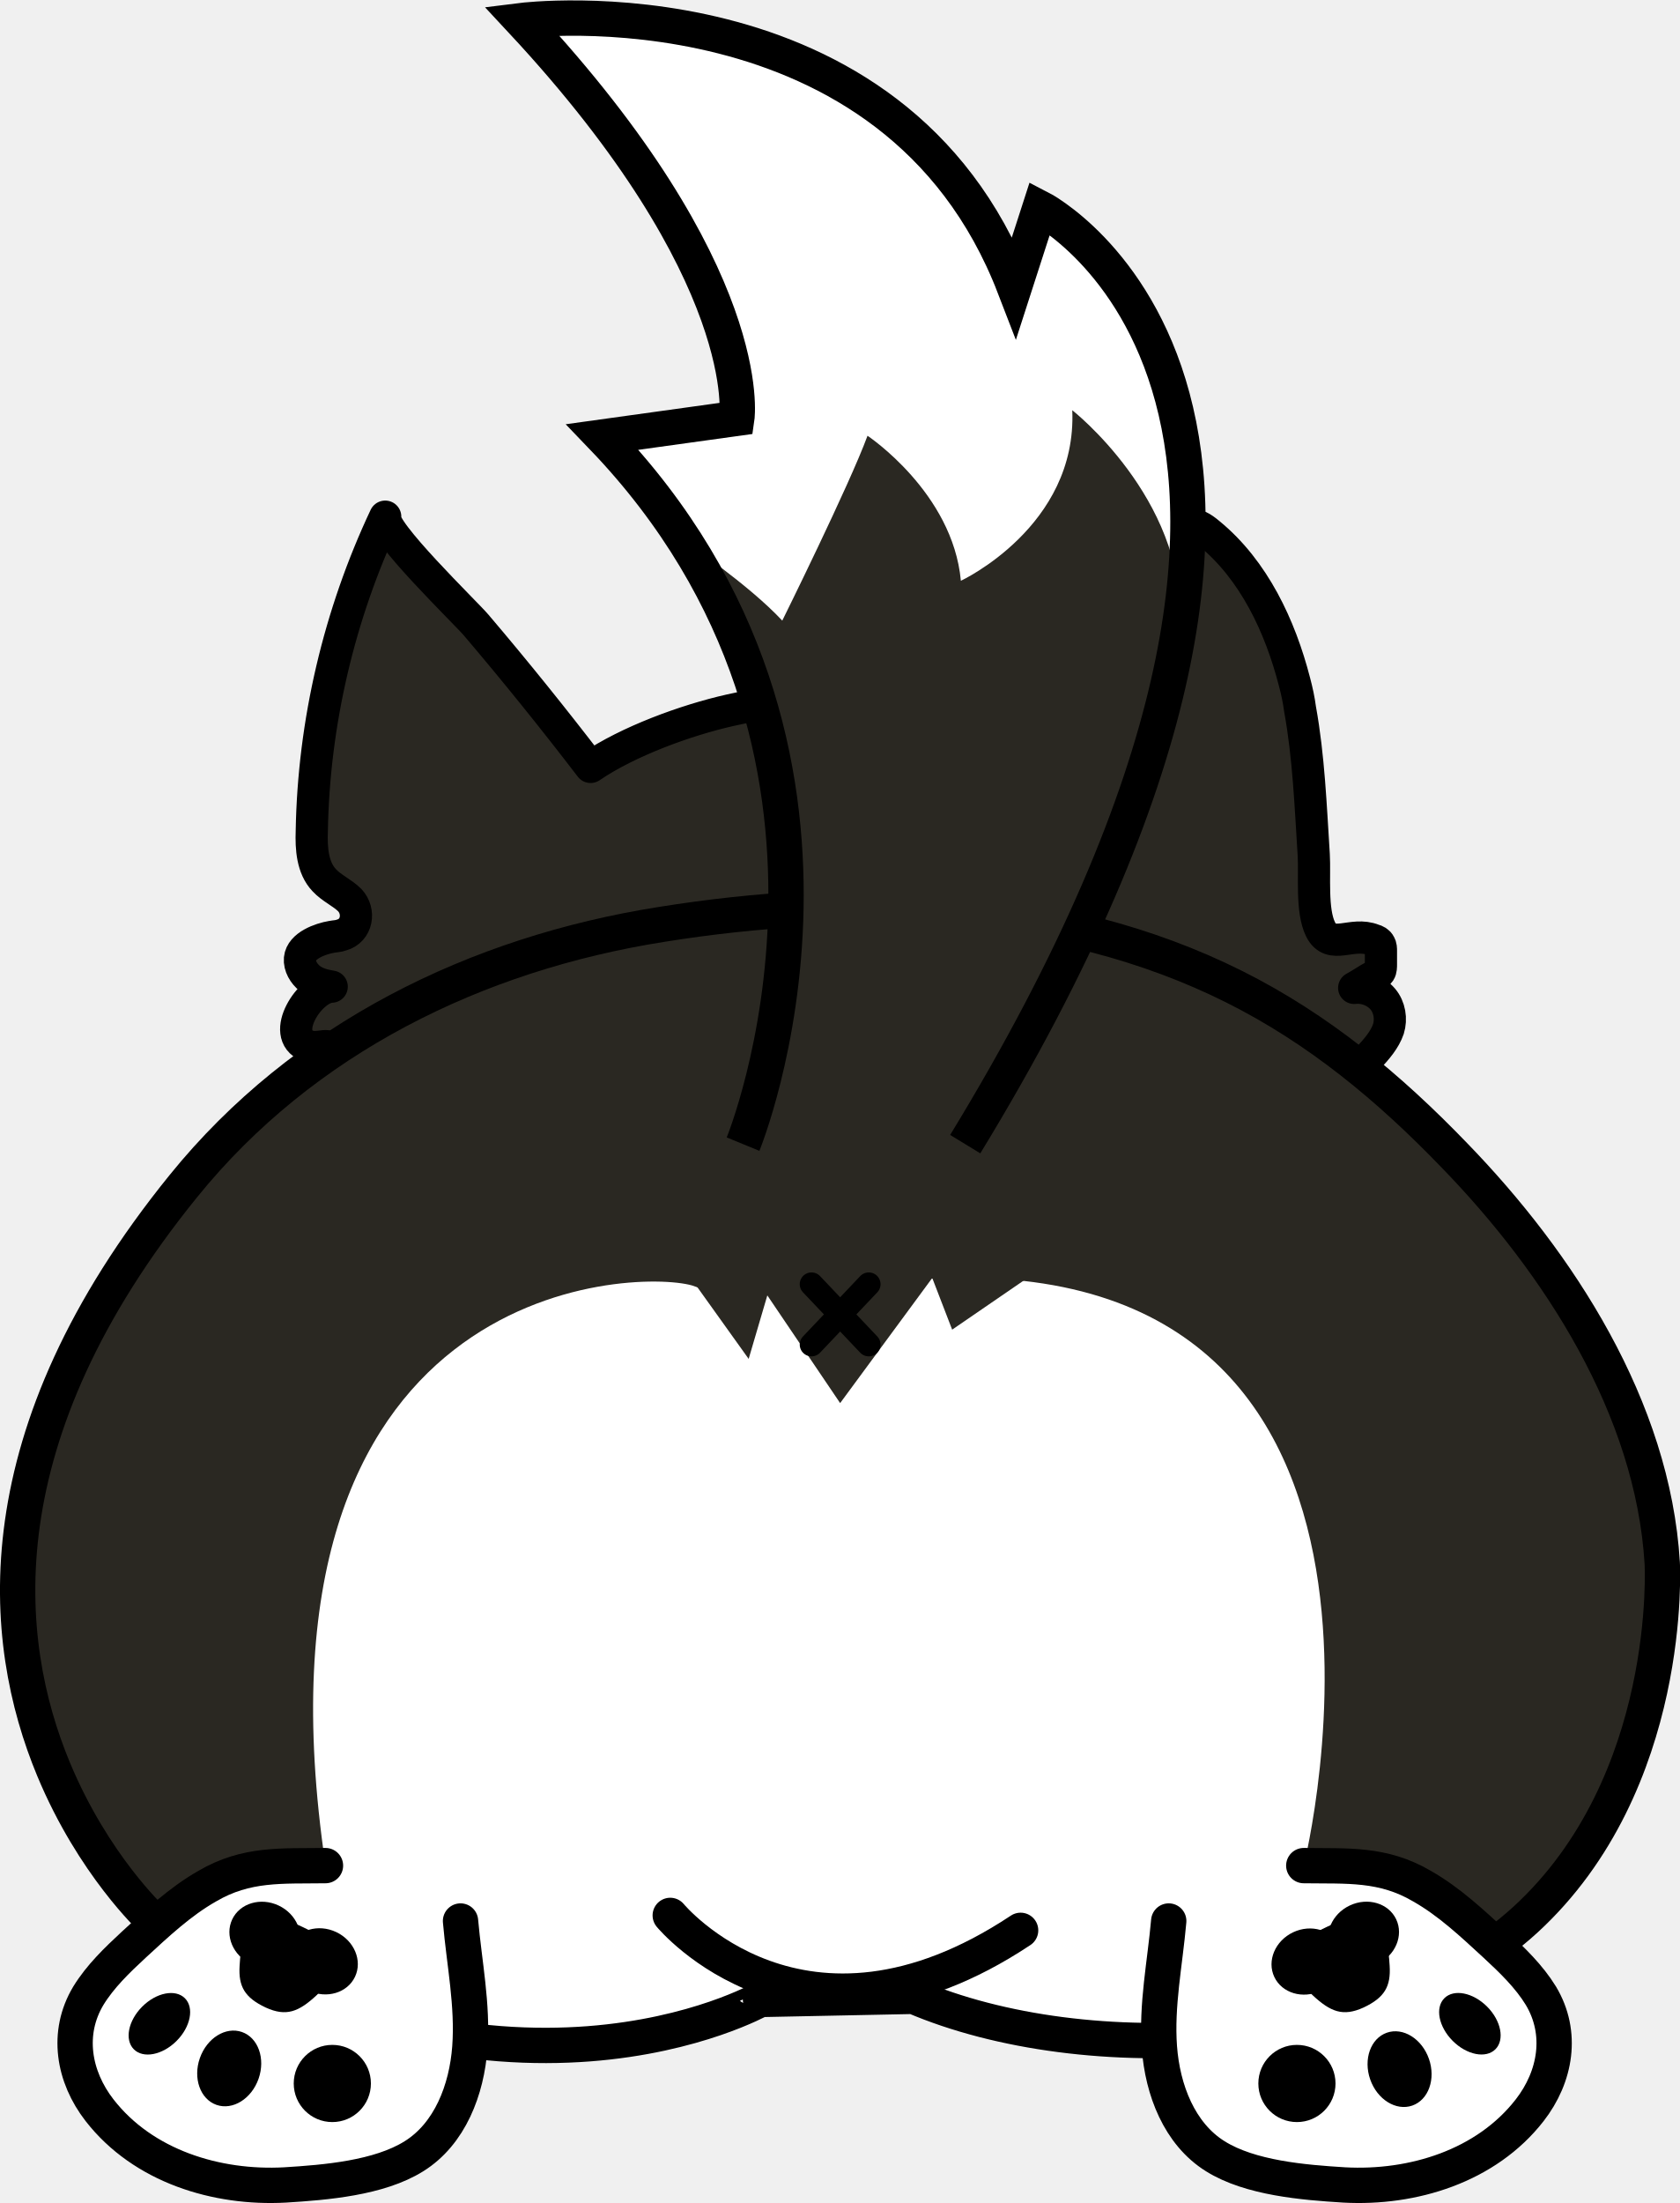
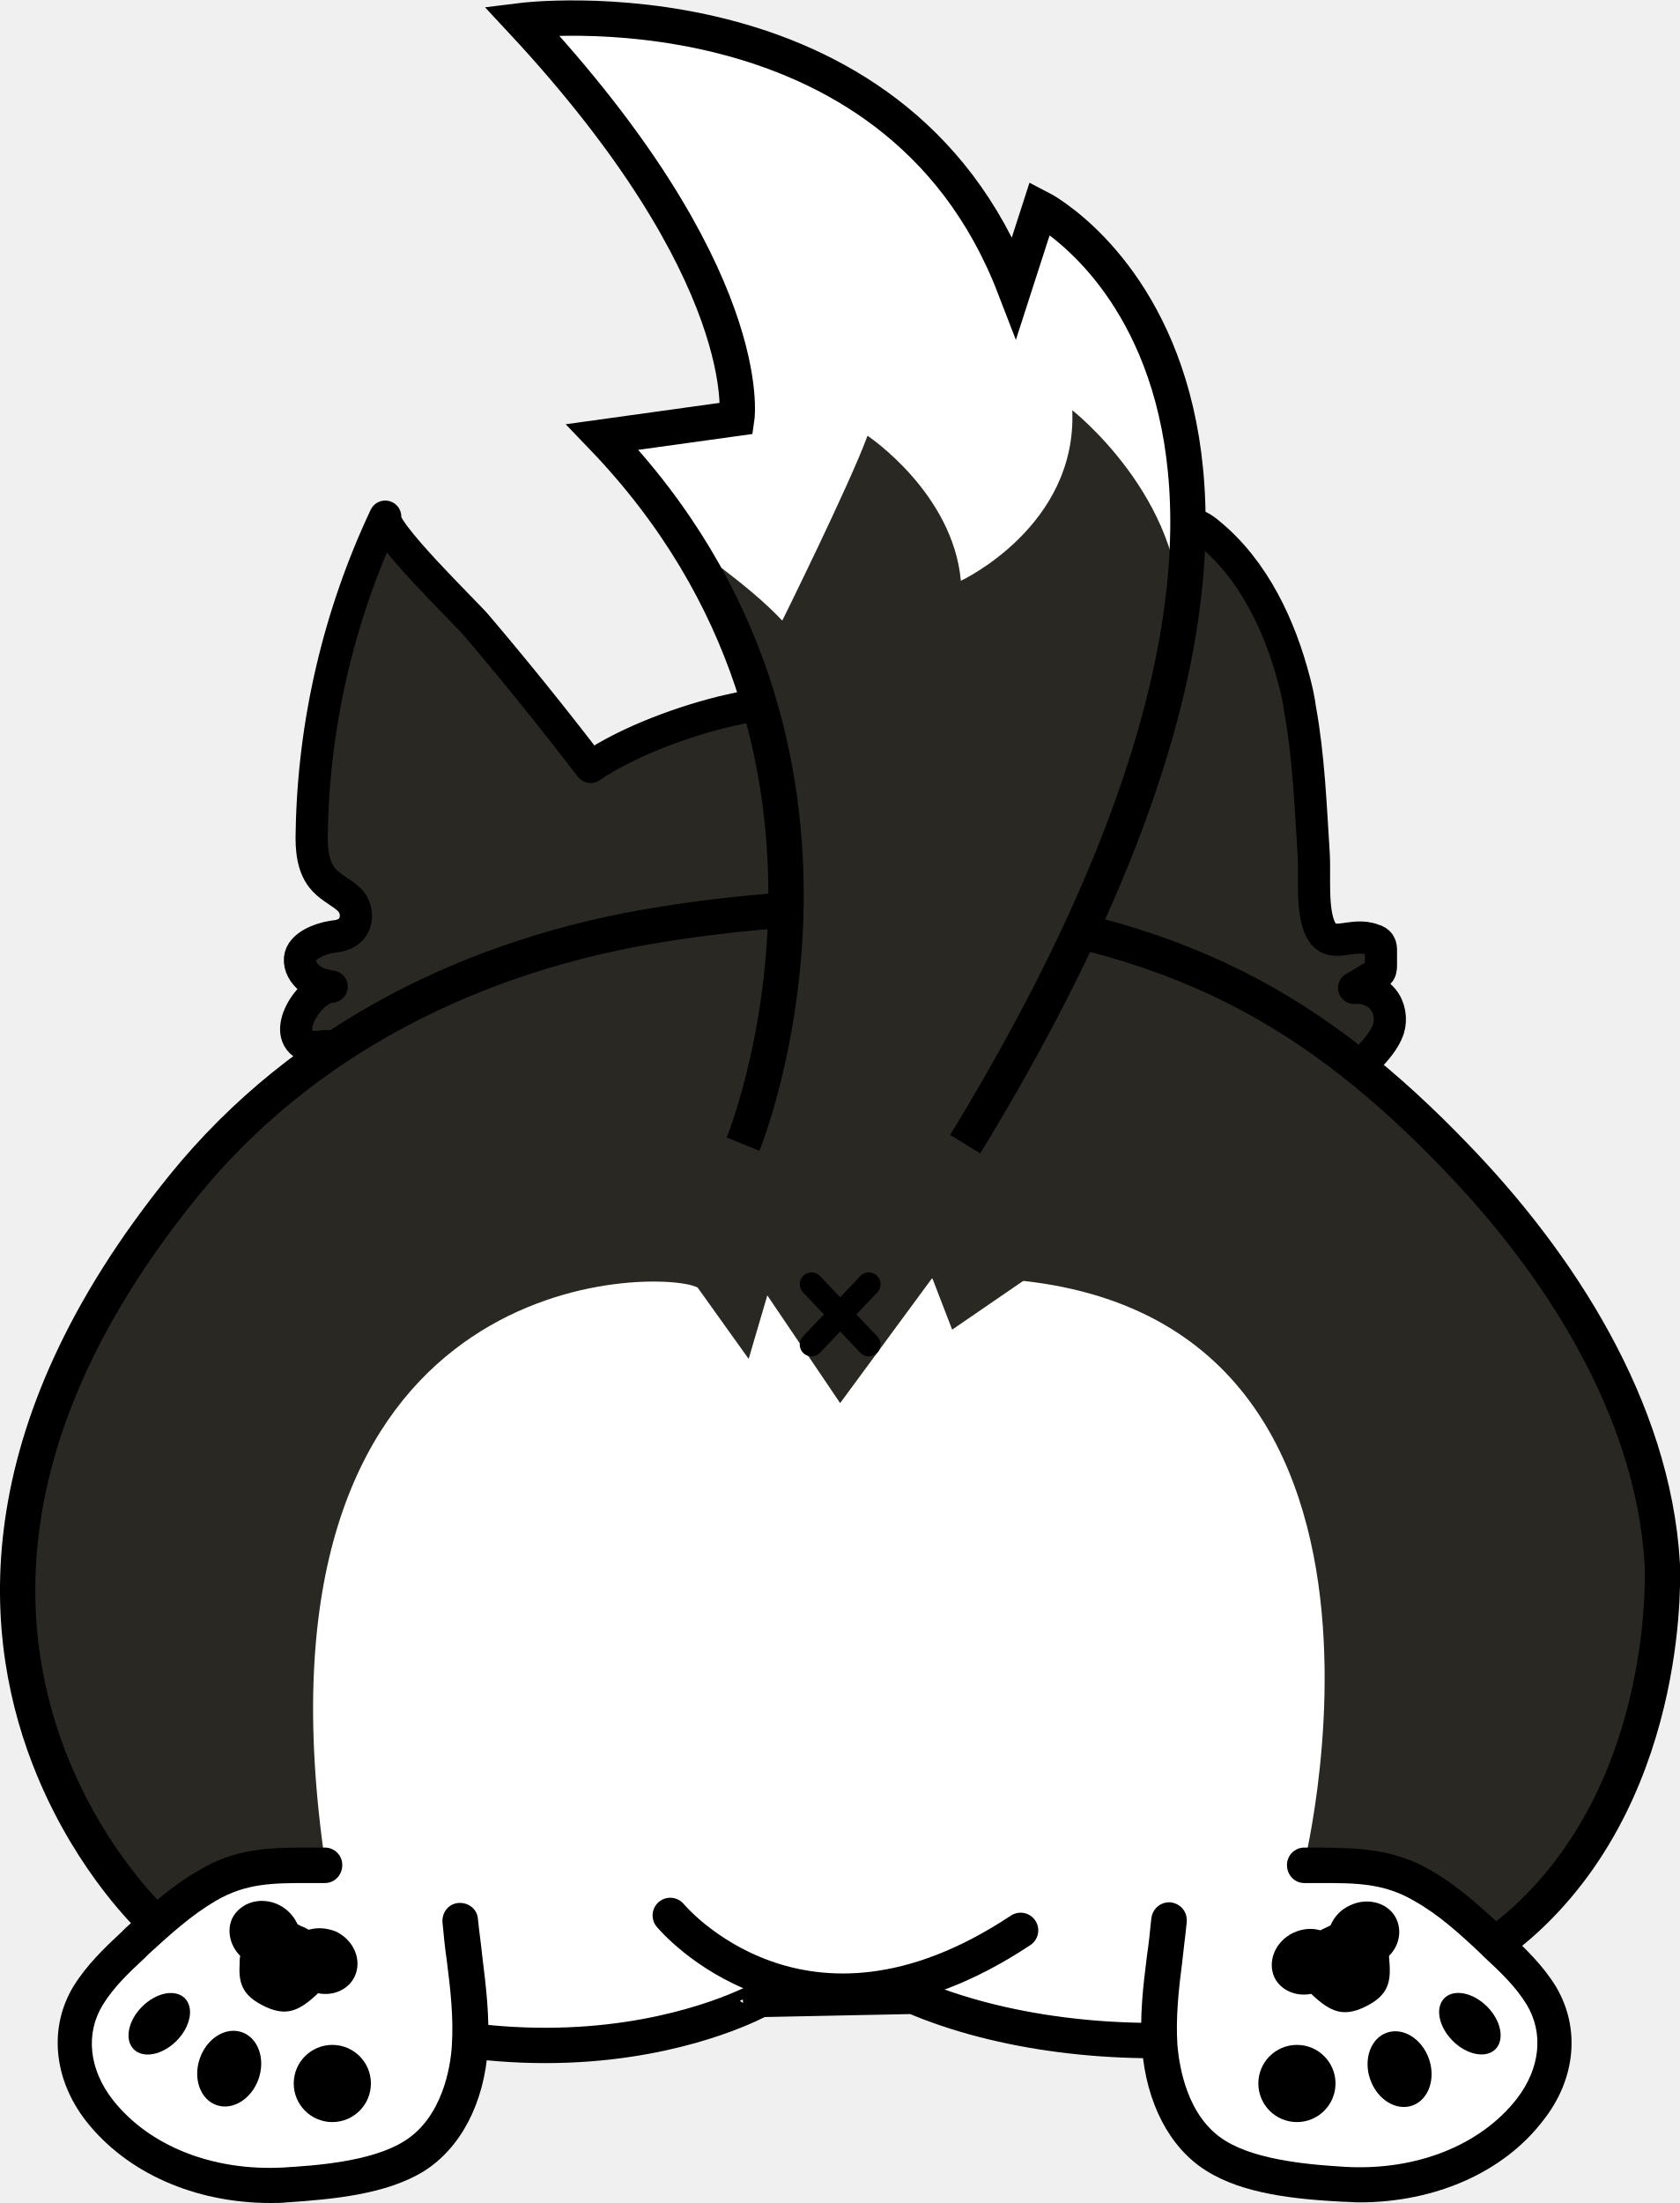
<svg xmlns="http://www.w3.org/2000/svg" version="1.1" id="Layer_1" x="0px" y="0px" viewBox="0 0 269.9 353.9" style="enable-background:new 0 0 269.9 353.9;" xml:space="preserve">
  <style type="text/css">
	.st0{fill:#2A2822;stroke:#000000;stroke-width:5.173;stroke-linecap:round;stroke-linejoin:round;stroke-miterlimit:10;}
- 	.st1{fill:#FFFFFF;}
- 	.st2{fill:#2A2822;}
- 	.st3{fill:none;stroke:#000000;stroke-width:5.676;stroke-linecap:round;stroke-linejoin:round;stroke-miterlimit:10;}
- 	.st4{fill:none;stroke:#000000;stroke-width:5.676;stroke-linecap:round;stroke-miterlimit:10;}
- 	.st5{fill:#FFFFFF;stroke:#000000;stroke-width:5.676;stroke-linecap:round;stroke-miterlimit:10;}
- 	.st6{fill:none;stroke:#000000;stroke-width:5.676;stroke-miterlimit:10;}
- 	.st7{fill:#D3912F;}
- 	.st8{fill:none;stroke:#000000;stroke-width:3.784;stroke-linecap:round;stroke-linejoin:round;stroke-miterlimit:10;}
+ 	.st1{fill:#FFFFFF;
+     animation: swing .3s infinite ease-in-out;}
+     
+ 	.st2{fill:#2A2822;animation: swing .3s infinite ease-in-out;}
+     
+ 	.st3{fill:none;stroke:#000000;stroke-width:5.676;stroke-linecap:round;stroke-linejoin:round;stroke-miterlimit:10;
+     animation: swing .3s infinite ease-in-out;}
+ 	.st4{fill:none;stroke:#000000;stroke-width:5.676;stroke-linecap:round;stroke-miterlimit:10;
+     animation: swing .3s infinite ease-in-out;}
+ 	.st5{fill:none;stroke:#000000;stroke-width:5.676;stroke-miterlimit:10;
+     animation: swing .3s infinite ease-in-out;}
+ 	.st6{fill:#D3912F;}
+ 	.st7{fill:none;stroke:#000000;stroke-width:3.784;stroke-linecap:round;stroke-linejoin:round;stroke-miterlimit:10;
+     animation: swing .3s infinite ease-in-out;}
+     
+     #leftFoot {
+         animation: swing2 5s infinite ease-in-out;
+     }
+     
+     #rightFoot{
+     animation: antiswing2 5s infinite ease-in-out;
+     }
+     
+     @keyframes antiswing2 {
+         0%, 100% { transform: rotate(.3deg); }
+         50% { transform: rotate(-.3deg); }
+     }
+     
+     @keyframes swing2 {
+         0%, 100% { transform: rotate(-.3deg); }
+         50% { transform: rotate(.3deg); }
+     }
+     
+     @keyframes swing {
+         0%, 100% { transform: rotate(-.15deg); }
+         50% { transform: rotate(.15deg); }
+     }
</style>
  <path class="st0" d="M57,174.2c-1,1.1-3,0.3-3.5-1.1c-0.7-1.7,1.4-5.5-1.7-5c-0.8,0.1-1.6,0.2-2.4-0.1c-4.5-1.8,0.4-9.4,3.9-9.5  c-1.2-0.2-2.5-0.5-3.5-1.3s-1.7-2-1.6-3.2c0.2-2.1,3.3-3.2,5.1-3.5c0.5-0.1,1.1-0.1,1.6-0.3c2.5-0.7,3-3.8,1.3-5.6  c-1.2-1.2-2.9-1.9-4.1-3.2c-1.9-2-2.1-5.1-2-7.9c0.3-17.4,4.4-34.8,11.8-50.5c-1,2,13.1,15.6,14.6,17.4c6.3,7.4,12.5,15.1,18.4,22.8  c6-4.1,15.3-7.5,22.4-9.1c19.3-4.4,37.6-0.4,55.5,7c0.6,0.3,1.3,0.5,1.9,0.8c3.5-8.1,6.9-16.2,10.4-24.2c1.5-3.6,2.9-7.4,4.7-10.9  c1.4-2.6,2-3.2,4.5-1.1c7.2,5.9,11.4,14.9,13.7,23.8c0.4,1.5,0.7,2.9,0.9,4.4c1.4,7.7,1.7,15.6,2.2,23.4c0.2,3.3-0.4,9,1.1,12  c1.7,3.4,5,0.3,8.5,1.7c0.4,0.1,0.8,0.3,1,0.7c0.2,0.3,0.2,0.7,0.2,1.1c0,0.7,0,1.4,0,2.1c0,0.4,0,0.9-0.2,1.2s-0.5,0.5-0.9,0.7  c-1.1,0.6-2.1,1.3-3.2,1.9c1.7-0.2,3.5,0.5,4.6,1.8s1.4,3.2,0.9,4.8c-1.2,3.5-5.1,5.8-6.7,9.2" />
  <path class="st1" d="M24.4,308.3c0,0-9.4-8.7-15.8-24.1C0,263.5-3.1,230.7,29.5,190.5c56.8-70.1,161.3-36.9,161.3-36.9  s68.1,31.2,76.3,97.3c0,0,2,35.3-22,57.3c-24.1,22-70.7,24.1-98.3,12.3l-24.6,0.5C122.2,321.1,81.2,344.6,24.4,308.3z" />
  <g>
    <path class="st2" d="M112.4,206.9c0,0-0.4-0.1-1.2-0.4c-9.6-2.7-72.8-0.7-58.9,93.1l-27.9,8.6l-15.8-24l0.9-39.8l38.1-62.8   l103.7-2.7l82.4,12.8l27.7,65l4.1,12.7l-4.1,14.4l-21.1,28.6l-11.8-9.4l-19-3.3c0,0,25.5-101.9-64.1-94" />
    <polyline class="st2" points="112,206.7 120.3,218.3 123.3,208.1 135,225.4 149.8,205.3 153,213.6 165.1,205.3 172,197.5    114.9,197.5  " />
  </g>
  <path class="st2" d="M8.9,281.8c-1.1-2,0.6-7.9,0.9-10c1.2-8.2,3.2-16.4,6.2-24.2c8.9-23.5,25.9-40.9,48.9-50.9  c12.9-5.6,27.6-6.9,41.4-4.1c2,0.4,4.1,0.9,5.8,2c3.7,2.2,5.9,6.2,7.9,10.1c0.8-3.8,1.5-7.5,2.3-11.3c-0.7,2.6,10.6,15,12.6,17.7  l15.2-18.8l3.5,9.7l11.8-8.6c0,0,77-5.7,98.1,76.9c0,0,18.9-60.3-59.7-108.6c-26.7-16.4-50.9-16.2-72.5-16  c-58.2,0.4-95.7,38.4-95.7,38.4S-15.3,234.9,8.9,281.8z" />
  <path class="st3" d="M24.4,308.3c0,0-9.4-8.7-15.8-24.1C0,263.5-3.1,230.7,29.5,190.5c19.2-23.7,47-37.3,76.8-42  c30.6-4.9,63.8-4.1,92,10c13.6,6.8,24.9,16.2,35.4,27.1c16.8,17.3,31.9,40.6,33.4,65.5c0,0,2,35.3-22,57.3  c-24.1,22-70.7,24.1-98.3,12.3l-24.6,0.5C122.2,321.1,81.2,344.6,24.4,308.3z" />
  <path class="st4" d="M107.7,307.7c0,0,21.2,25.7,56.3,2.4" />
-   <g>
-     <path class="st5" d="M52.3,299.7c-7,0.1-12.7-0.4-19,3.3c-4.4,2.5-8.1,6-11.8,9.4c-2.7,2.5-5.4,5.1-7.3,8.2c-3.6,6-2.4,13,1.8,18.4   c7,9,18.8,12.6,29.8,12c6.5-0.4,15.1-1.1,20.7-4.6c5.8-3.6,8.5-10.7,9-17.5s-0.9-13.5-1.5-20.3" />
-     <circle cx="53.4" cy="334.7" r="6.2" />
-     <ellipse transform="matrix(0.3296 -0.9441 0.9441 0.3296 -289.0551 257.5942)" cx="36.9" cy="332.3" rx="6.2" ry="5" />
-     <ellipse transform="matrix(0.7071 -0.7071 0.7071 0.7071 -222.3688 113.3334)" cx="25.6" cy="325.1" rx="5.8" ry="3.9" />
+   <g id="leftFoot">
+     <path class="st1" d="M74,308.6l-21.7-8.9c-7,0.1-12.7-0.4-19,3.3c-4.4,2.5-8.1,6-11.8,9.4c-2.7,2.5-5.4,5.1-7.3,8.2   c-3.6,6-2.4,13,1.8,18.4c7,9,18.8,12.6,29.8,12c6.5-0.4,15.1-1.1,20.7-4.6c5.8-3.6,8.5-10.7,9-17.5S74.6,315.4,74,308.6z" />
    <g>
-       <ellipse transform="matrix(0.4272 -0.9042 0.9042 0.4272 -255.2399 227.3039)" cx="51.8" cy="315.1" rx="5.2" ry="5.8" />
-       <ellipse transform="matrix(0.4272 -0.9042 0.9042 0.4272 -256.6672 216.5618)" cx="42.6" cy="310.8" rx="5.2" ry="5.8" />
-       <path d="M38.5,315.8c0.2-3,0.2-6.9,8.7-2.9c6,2.8,5.9,5.5,3.7,7.6c-2.9,2.7-4.9,3.5-8.2,2C39.3,320.9,38.3,319.1,38.5,315.8z" />
-       <ellipse transform="matrix(0.4272 -0.9042 0.9042 0.4272 -254.452 221.5606)" cx="47.6" cy="311.6" rx="2.3" ry="8.9" />
+       <path d="M77.5,314.3c-0.2-2-0.5-4-0.7-6c-0.1-1.6-1.5-2.7-3.1-2.6c-1.6,0.1-2.7,1.5-2.6,3.1c0.2,2.1,0.4,4.2,0.7,6.2    c0.6,4.7,1.1,9.2,0.8,13.7c-0.2,3.3-1.5,11.5-7.7,15.3c-5.3,3.3-14.4,3.9-19.4,4.2c-11.4,0.6-21.6-3.5-27.4-10.9    c-3.8-4.9-4.4-10.6-1.6-15.2c1.7-2.8,4.2-5.2,6.8-7.6l0.6-0.6c3.5-3.2,6.8-6.2,10.7-8.5c4.9-2.9,9.3-2.9,15-2.9c0.8,0,1.7,0,2.6,0    c1.6,0,2.8-1.3,2.8-2.9c0-1.6-1.3-2.8-2.8-2.8c0,0,0,0,0,0c-0.9,0-1.7,0-2.5,0c-6,0-11.7,0-17.8,3.7c-4.4,2.5-8.1,5.9-11.7,9.2    l-0.6,0.6c-2.9,2.7-5.7,5.4-7.8,8.8c-4,6.6-3.2,14.9,2,21.6c6.5,8.3,17.4,13.2,29.7,13.2c0.8,0,1.7,0,2.6-0.1c7.5-0.5,16-1.3,22-5    c5.9-3.7,9.7-10.9,10.3-19.7C78.7,324.1,78.1,319.1,77.5,314.3z" />
+       <circle cx="53.4" cy="334.7" r="6.2" />
+       <ellipse transform="matrix(0.3296 -0.9441 0.9441 0.3296 -289.0228 257.5335)" cx="36.8" cy="332.3" rx="6.2" ry="5" />
+       <ellipse transform="matrix(0.7071 -0.7071 0.7071 0.7071 -222.386 113.3323)" cx="25.6" cy="325.1" rx="5.8" ry="3.9" />
+       <path d="M49.6,310c-0.3-0.2-0.6-0.3-1-0.5c-0.3-0.1-0.5-0.2-0.8-0.4c-0.6-1.3-1.6-2.4-3-3.1c-2.9-1.4-6.2-0.4-7.5,2.2    c-0.9,2-0.3,4.4,1.3,6c-0.1,0.5-0.1,1-0.1,1.5c-0.2,3.3,0.8,5.1,4.2,6.7c3.3,1.5,5.3,0.7,8.2-2c0.1-0.1,0.2-0.2,0.2-0.2    c2.5,0.5,4.9-0.6,5.9-2.7c1.2-2.6-0.1-5.8-3-7.2C52.5,309.7,51,309.6,49.6,310z" />
    </g>
  </g>
  <path class="st2" d="M119.4,183.8c0,0,25.9-63.1-22.6-113.6l21.6-3c0,0,3.4-23.1-34.6-63.9c0,0,59.8-7.5,79.2,42.8l4.1-12.7  c0,0,60.8,31.1-12,150.4" />
-   <g>
-     <path class="st5" d="M209.5,299.7c7,0.1,12.7-0.4,19,3.3c4.4,2.5,8.1,6,11.8,9.4c2.7,2.5,5.4,5.1,7.3,8.2c3.6,6,2.4,13-1.8,18.4   c-7,9-18.8,12.6-29.8,12c-6.5-0.4-15.1-1.1-20.7-4.6c-5.8-3.6-8.5-10.7-9-17.5s0.9-13.5,1.5-20.3" />
-     <circle cx="208.4" cy="334.7" r="6.2" />
-     <ellipse transform="matrix(0.9441 -0.3296 0.3296 0.9441 -96.9938 92.7041)" cx="224.9" cy="332.4" rx="5" ry="6.2" />
-     <ellipse transform="matrix(0.7071 -0.7071 0.7071 0.7071 -160.703 262.2415)" cx="236.2" cy="325.1" rx="3.9" ry="5.8" />
+   <g id="rightFoot">
+     <path class="st1" d="M247.6,320.6c-1.9-3.1-4.6-5.7-7.3-8.2c-3.7-3.4-7.4-6.9-11.8-9.4c-6.3-3.7-12-3.2-19-3.3l-21.7,8.9   c-0.6,6.8-2,13.5-1.5,20.3s3.2,13.9,9,17.5c5.6,3.5,14.2,4.2,20.7,4.6c11,0.6,22.8-3,29.8-12C250,333.6,251.2,326.6,247.6,320.6z" />
    <g>
-       <ellipse transform="matrix(0.9042 -0.4272 0.4272 0.9042 -114.4805 119.911)" cx="210" cy="315.1" rx="5.8" ry="5.2" />
-       <ellipse transform="matrix(0.9042 -0.4272 0.4272 0.9042 -111.7763 123.3839)" cx="219.1" cy="310.8" rx="5.8" ry="5.2" />
-       <path d="M223.3,315.8c-0.2-3-0.2-6.9-8.7-2.9c-6,2.8-5.9,5.5-3.7,7.6c2.9,2.7,4.9,3.5,8.2,2C222.5,320.9,223.5,319.1,223.3,315.8z    " />
-       <ellipse transform="matrix(0.9042 -0.4272 0.4272 0.9042 -112.587 121.3713)" cx="214.2" cy="311.6" rx="8.9" ry="2.3" />
+       <path d="M250,319.1c-2.1-3.4-4.9-6.1-7.8-8.8l-0.6-0.6c-3.6-3.3-7.3-6.7-11.6-9.2c-6.2-3.6-11.9-3.6-17.9-3.7c-0.8,0-1.7,0-2.5,0    c0,0,0,0,0,0c-1.5,0-2.8,1.2-2.8,2.8c0,1.6,1.2,2.9,2.8,2.9c0.9,0,1.7,0,2.6,0c5.7,0,10.2,0,15.1,2.9c3.9,2.2,7.2,5.2,10.6,8.4    l0.6,0.6c2.6,2.4,5.1,4.8,6.8,7.6c2.8,4.6,2.2,10.3-1.6,15.2c-5.8,7.4-16,11.5-27.4,10.9c-4.9-0.3-14.1-0.9-19.4-4.2    c-6.2-3.8-7.4-12-7.7-15.3c-0.3-4.5,0.2-9,0.8-13.7c0.2-2,0.5-4.1,0.7-6.2c0.1-1.6-1-2.9-2.6-3.1c-1.6-0.1-2.9,1-3.1,2.6    c-0.2,2-0.4,4-0.7,6c-0.6,4.8-1.2,9.7-0.8,14.8c0.7,8.8,4.4,16,10.3,19.7c6,3.8,14.5,4.6,22,5c0.9,0,1.7,0.1,2.6,0.1    c12.2,0,23.2-4.8,29.6-13.2C253.2,334,254,325.8,250,319.1z" />
+       <circle cx="208.4" cy="334.7" r="6.2" />
+       <ellipse transform="matrix(0.9441 -0.3296 0.3296 0.9441 -96.9931 92.7019)" cx="224.9" cy="332.4" rx="5" ry="6.2" />
+       <ellipse transform="matrix(0.7071 -0.7071 0.7071 0.7071 -160.7032 262.2335)" cx="236.2" cy="325.1" rx="3.9" ry="5.8" />
+       <path d="M210.7,320.3c0.1,0.1,0.1,0.1,0.2,0.2c2.9,2.7,4.9,3.5,8.2,2c3.4-1.6,4.4-3.4,4.2-6.7c0-0.5-0.1-1.1-0.1-1.6    c1.6-1.6,2.1-3.9,1.2-5.9c-1.2-2.6-4.6-3.6-7.5-2.2c-1.5,0.7-2.5,1.8-3.1,3.2c-0.2,0.1-0.4,0.2-0.6,0.3c-0.4,0.2-0.7,0.3-1,0.5    c-1.4-0.4-2.9-0.3-4.4,0.4c-2.9,1.4-4.2,4.6-3,7.2C205.8,319.7,208.2,320.8,210.7,320.3z" />
    </g>
  </g>
  <path class="st1" d="M110.2,87.1c0,0,10.1,6.8,15.5,12.6c0,0,10.8-21.8,13.7-29.7c0,0,13.7,9.1,15,23.3c0,0,18.7-8.7,17.9-27.4  c0,0,18,14.1,17.3,33.8c0,0,3.7-34.4-5.6-47.4s-17-19-17-19l-3.1,16.4c0,0-14.4-50.9-80.2-46.4c0,0,36,31.5,34.6,63.9l-19,2.7" />
-   <path class="st6" d="M119.4,183.8c0,0,25.9-63.1-22.6-113.6l21.6-3c0,0,3.4-23.1-34.6-63.9c0,0,59.8-7.5,79.2,42.8l4.1-12.7  c0,0,60.8,31.1-12,150.4" />
-   <path class="st7" d="M94.9,195" />
+   <path class="st5" d="M119.4,183.8c0,0,25.9-63.1-22.6-113.6l21.6-3c0,0,3.4-23.1-34.6-63.9c0,0,59.8-7.5,79.2,42.8l4.1-12.7  c0,0,60.8,31.1-12,150.4" />
+   <path class="st6" d="M94.9,195" />
  <g>
-     <line class="st8" x1="139.6" y1="206.3" x2="130.4" y2="216" />
-     <line class="st8" x1="130.4" y1="206.3" x2="139.6" y2="216" />
+     <line class="st7" x1="139.6" y1="206.3" x2="130.4" y2="216" />
+     <line class="st7" x1="130.4" y1="206.3" x2="139.6" y2="216" />
  </g>
</svg>
